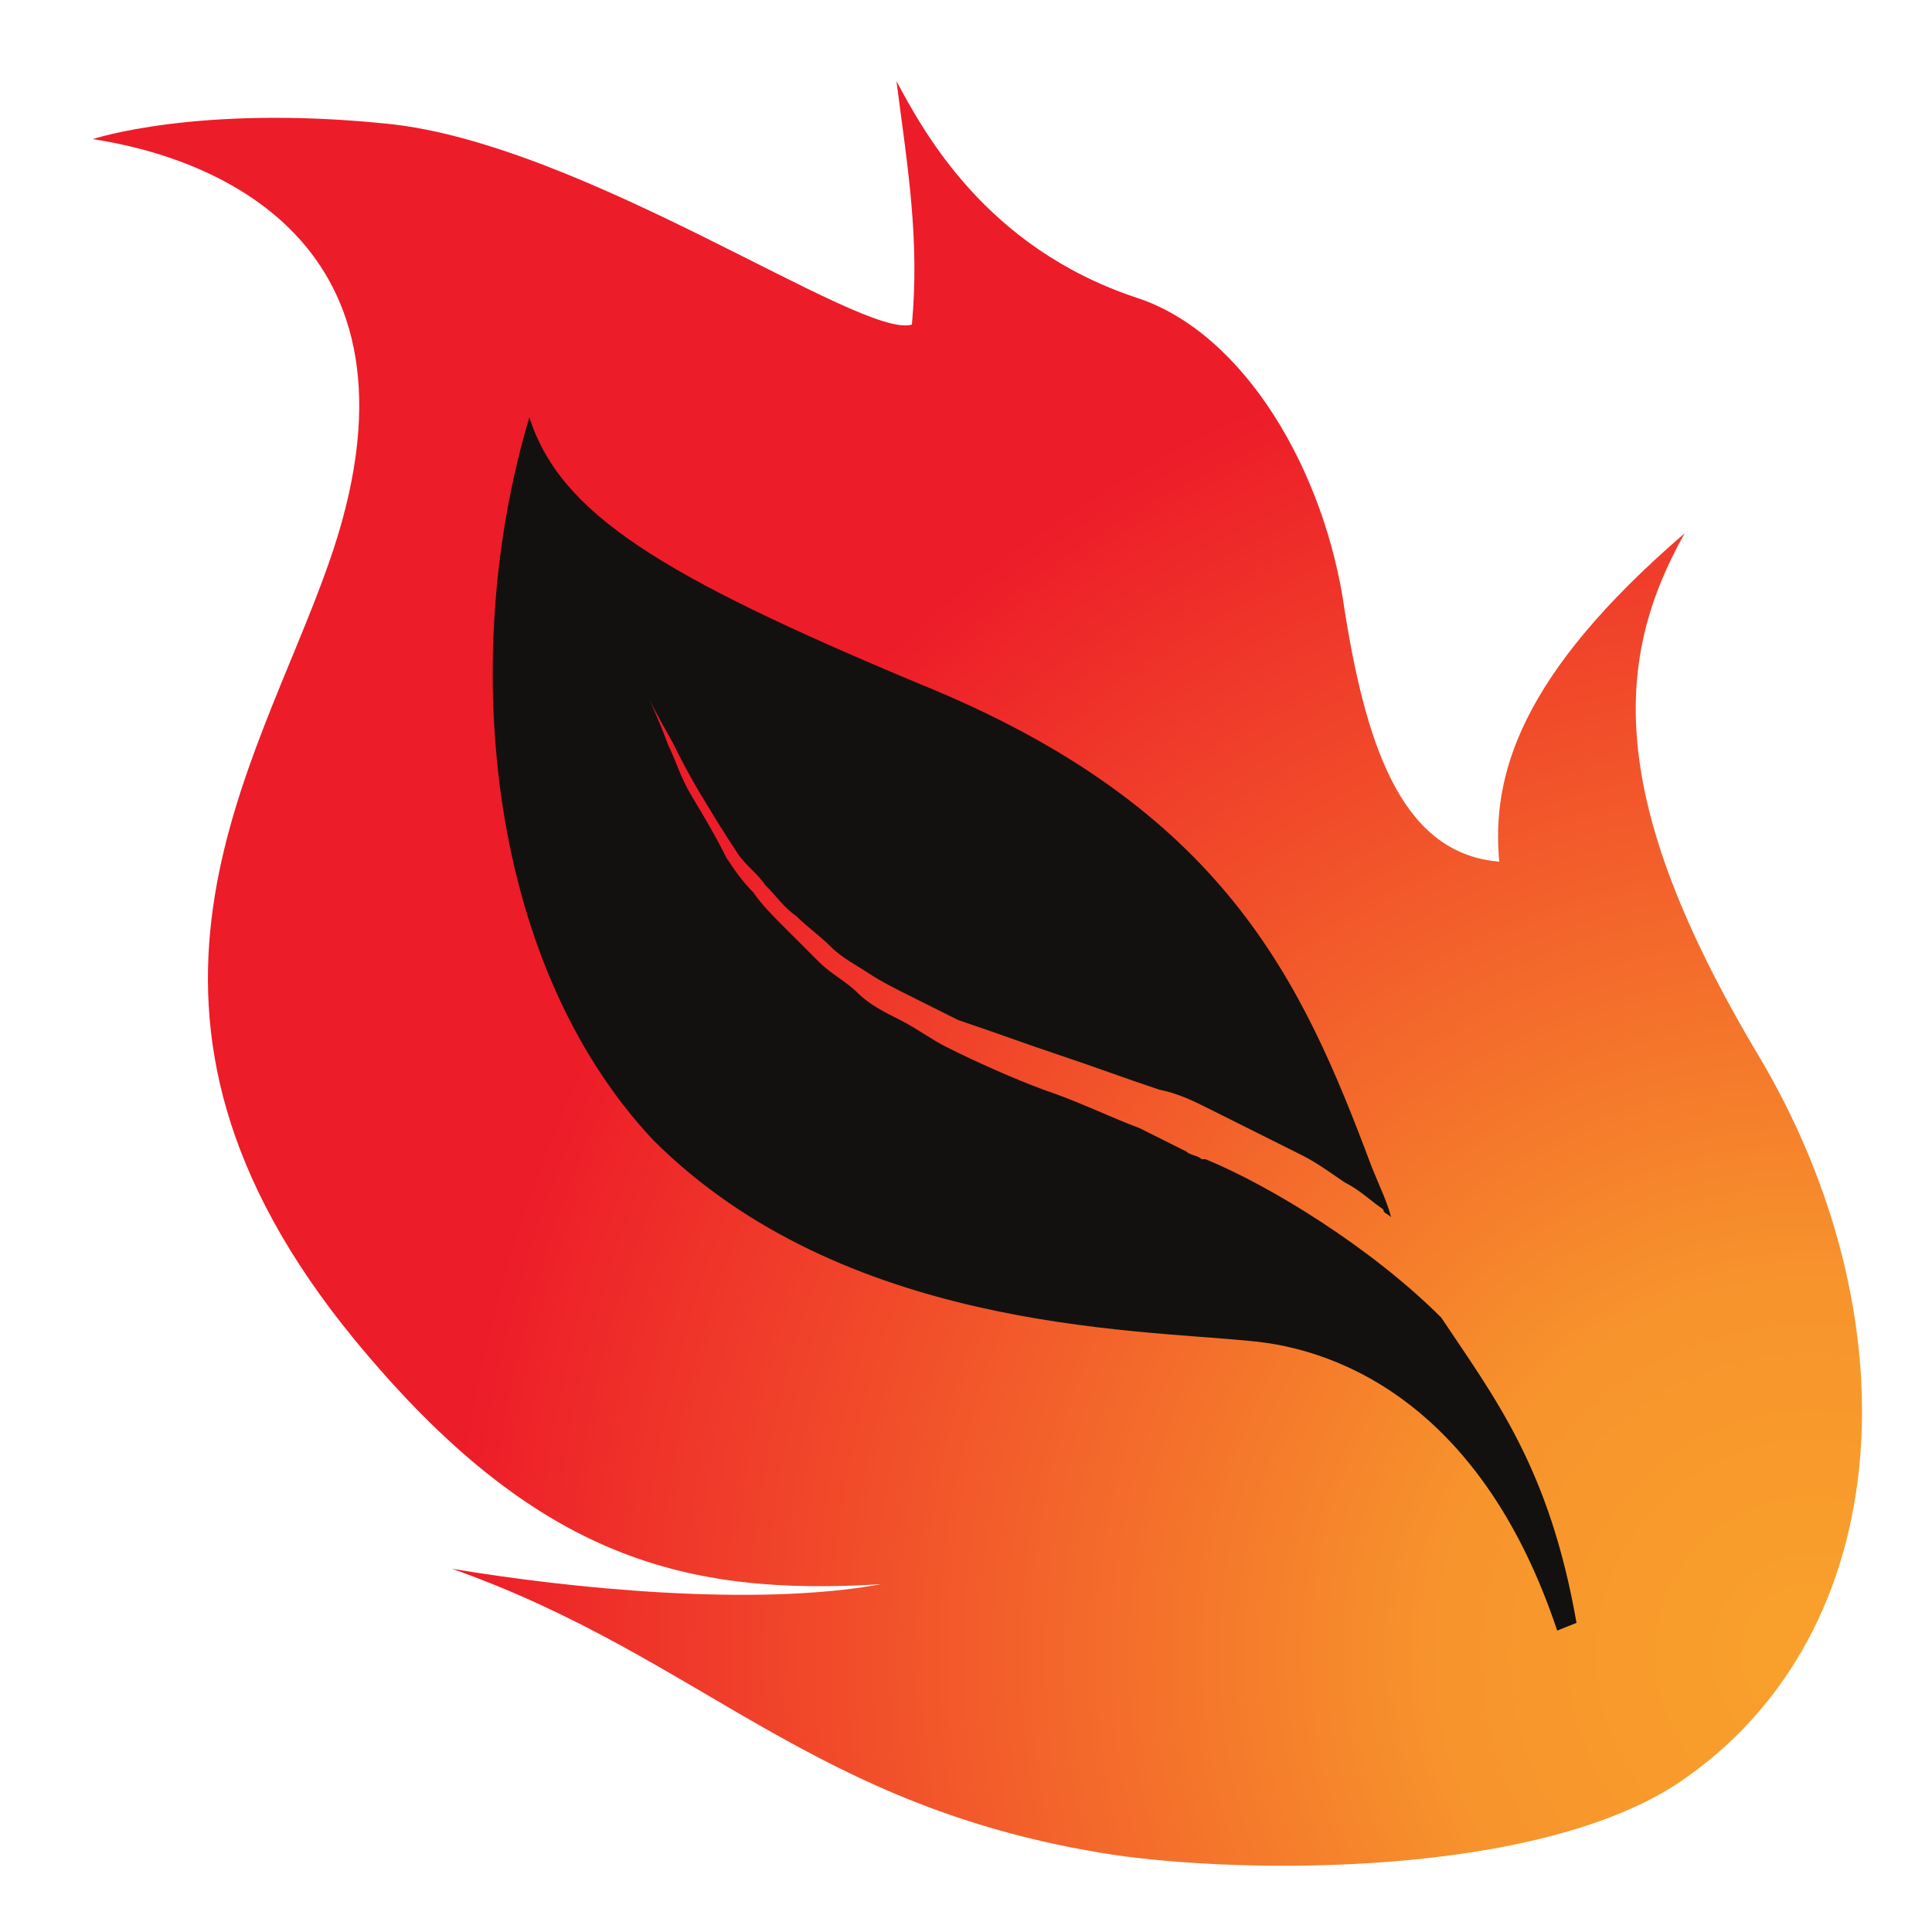
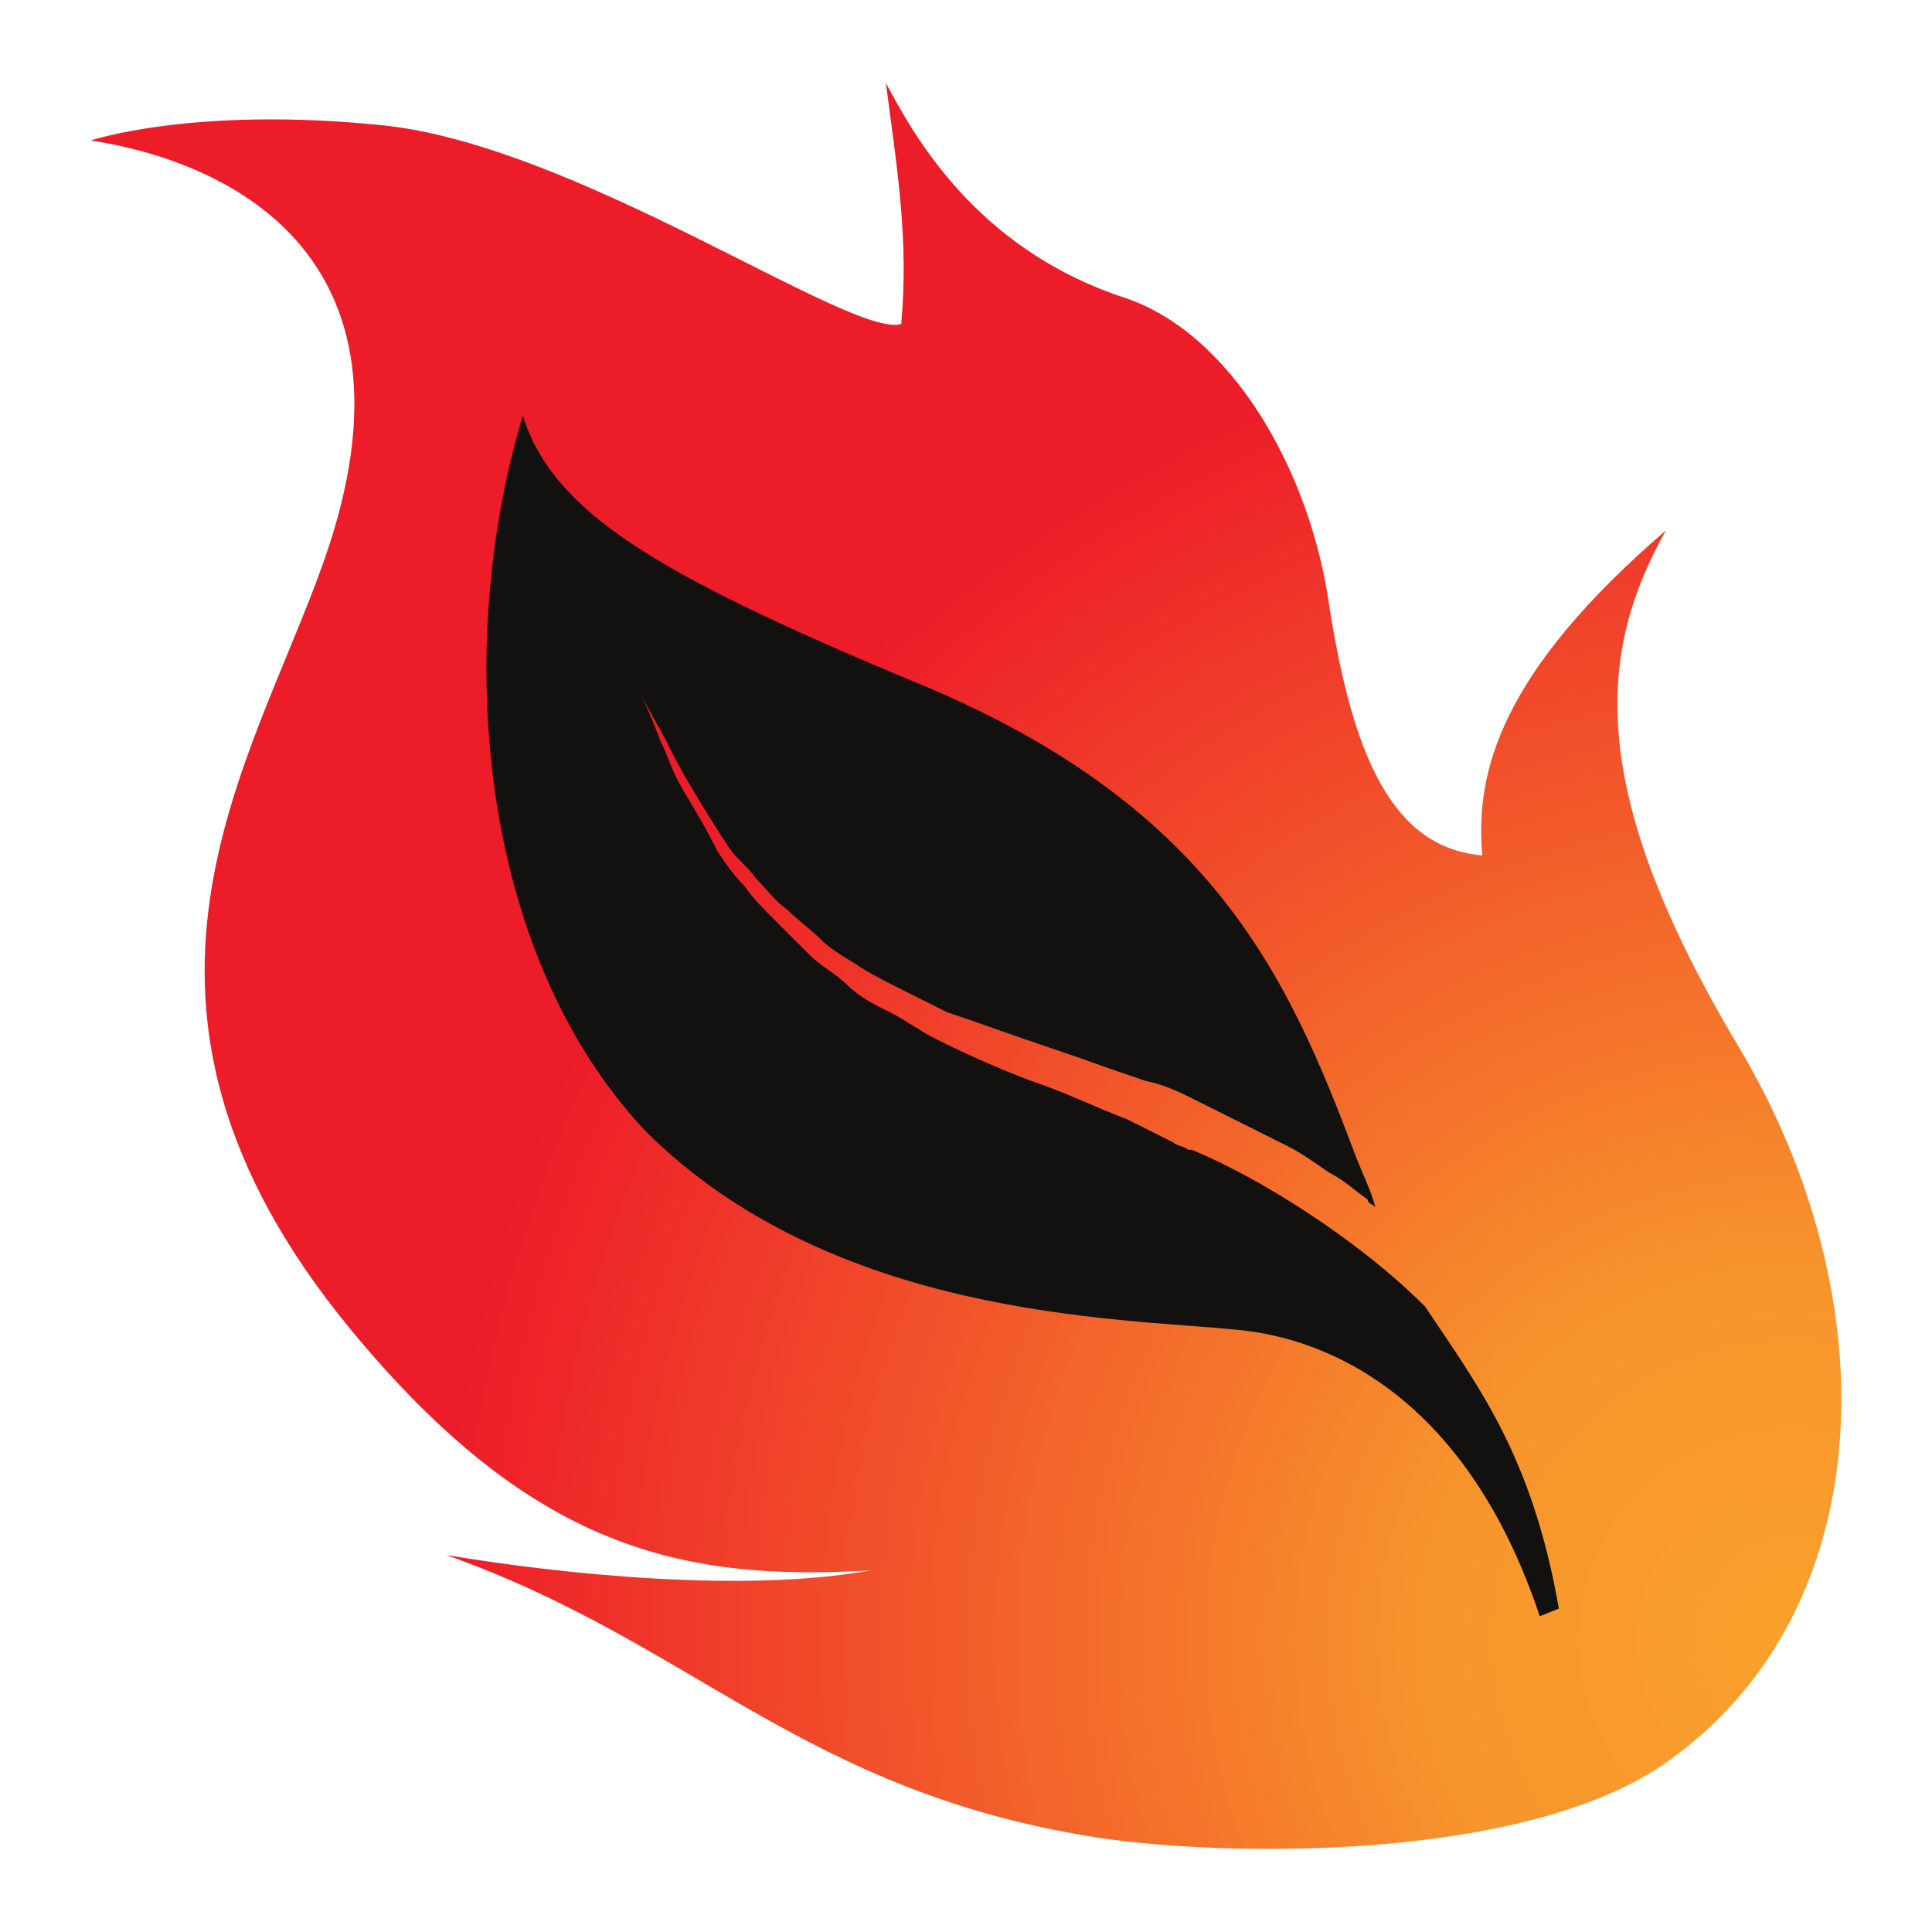
- <svg xmlns="http://www.w3.org/2000/svg" version="1.1" id="Layer_1" x="0px" y="0px" width="50px" height="50px" viewBox="0 0 50 50" enable-background="new 0 0 50 50" xml:space="preserve">
-   <radialGradient id="SVGID_1_" cx="3.667" cy="42.833" r="35.341" gradientTransform="matrix(-1 0 0 1 50.5762 0)" gradientUnits="userSpaceOnUse">
+ <svg xmlns="http://www.w3.org/2000/svg" version="1.1" id="Layer_1" x="0px" y="0px" width="128px" height="128px" viewBox="-32 -32 128 128" enable-background="new -32 -32 128 128" xml:space="preserve">
+   <radialGradient id="SVGID_1_" cx="-582.175" cy="817.685" r="89.522" gradientTransform="matrix(-1 0 0 1 -495.4238 -741)" gradientUnits="userSpaceOnUse">
    <stop offset="0" style="stop-color:#F9A12C" />
    <stop offset="0.274" style="stop-color:#F7942C" />
    <stop offset="1" style="stop-color:#ED1C29" />
  </radialGradient>
-   <path fill="url(#SVGID_1_)" d="M43.5,46.1c5.7-3.9,6-12.1,2-18.8c-4-6.7-3.7-10.3-1.9-13.5c-4.3,3.7-5,6.3-4.8,8.5  c-2.4-0.2-3.4-2.7-4-6.5c-0.5-3.6-2.6-7.2-5.4-8.1c-3.9-1.3-5.5-4.3-6.2-5.6c0.3,2.3,0.6,4.1,0.4,6.3C22.3,8.8,15.1,3.7,10,3.2  C5.1,2.7,2.4,3.6,2.4,3.6c3.3,0.5,9,2.8,6.1,11C6.6,20,2.2,26.2,9.2,34.7c4.7,5.7,8.6,6.6,13.6,6.3c-3.3,0.6-8.1,0.1-11.1-0.4  c6.5,2.3,9.3,6.2,17.1,7.4C32.2,48.5,39.8,48.6,43.5,46.1z" />
-   <path fill="#13110F" d="M13.7,10.8c0.8,2.5,3.4,4.1,10.1,6.9c7.9,3.2,9.9,7.7,11.7,12.5c0.2,0.5,0.4,0.9,0.5,1.3  c-0.1-0.1-0.2-0.1-0.2-0.2c-0.3-0.2-0.6-0.5-1-0.7c-0.3-0.2-0.7-0.5-1.1-0.7c-0.4-0.2-0.8-0.4-1.2-0.6c-0.2-0.1-0.4-0.2-0.6-0.3  c-0.2-0.1-0.4-0.2-0.6-0.3c-0.4-0.2-0.8-0.4-1.3-0.5c-0.9-0.3-1.7-0.6-2.6-0.9c-0.9-0.3-1.7-0.6-2.6-0.9c-0.4-0.2-0.8-0.4-1.2-0.6  c-0.4-0.2-0.8-0.4-1.1-0.6c-0.3-0.2-0.7-0.4-1-0.7c-0.3-0.3-0.6-0.5-0.9-0.8c-0.3-0.2-0.5-0.5-0.8-0.8c-0.2-0.3-0.5-0.5-0.7-0.8  c-0.4-0.6-0.7-1.1-1-1.6c-0.3-0.5-0.5-0.9-0.7-1.3c-0.4-0.7-0.6-1.1-0.6-1.1s0.2,0.4,0.5,1.2c0.2,0.4,0.3,0.8,0.6,1.3  c0.3,0.5,0.6,1,0.9,1.6c0.2,0.3,0.4,0.6,0.7,0.9c0.2,0.3,0.5,0.6,0.8,0.9c0.3,0.3,0.6,0.6,0.9,0.9c0.3,0.3,0.7,0.5,1,0.8  c0.3,0.3,0.7,0.5,1.1,0.7c0.4,0.2,0.8,0.5,1.2,0.7c0.8,0.4,1.7,0.8,2.5,1.1c0.9,0.3,1.7,0.7,2.5,1c0.4,0.2,0.8,0.4,1.2,0.6  c0.1,0.1,0.3,0.1,0.4,0.2c0,0,0,0,0.1,0c1.7,0.7,4.3,2.3,6.1,4.1c1.4,2.1,2.8,3.9,3.5,7.9l-0.5,0.2c-1.9-5.7-5.5-7.3-8-7.5  c-3-0.3-10.5-0.3-15.4-5.2C12.5,24.8,11.9,16.8,13.7,10.8z" />
+   <path fill="url(#SVGID_1_)" d="M78.116,84.958c14.438-9.877,15.198-30.648,5.066-47.62c-10.133-16.971-9.374-26.09-4.813-34.196  c-10.893,9.373-12.665,15.959-12.161,21.531c-6.075-0.507-8.608-6.839-10.13-16.464c-1.269-9.117-6.585-18.236-13.677-20.518  c-9.88-3.294-13.932-10.893-15.707-14.185c0.761,5.826,1.519,10.386,1.014,15.958C24.416-9.524,6.178-22.442-6.74-23.708  c-12.414-1.266-19.253,1.014-19.253,1.014c8.361,1.267,22.798,7.091,15.451,27.864C-15.354,18.848-26.5,34.555-8.768,56.082  C3.137,70.521,13.017,72.799,25.682,72.041c-8.359,1.52-20.518,0.253-28.116-1.016c16.464,5.828,23.556,15.707,43.313,18.746  C49.493,91.04,68.743,91.289,78.116,84.958z" />
+   <path fill="#13110F" d="M2.632-4.457c2.025,6.333,8.612,10.387,25.582,17.48c20.011,8.105,25.079,19.503,29.639,31.665  c0.506,1.267,1.012,2.278,1.267,3.292c-0.255-0.253-0.508-0.253-0.508-0.51c-0.759-0.506-1.521-1.267-2.535-1.771  c-0.759-0.507-1.772-1.268-2.784-1.771c-1.016-0.509-2.024-1.016-3.04-1.522c-0.508-0.253-1.016-0.508-1.52-0.76  c-0.508-0.252-1.016-0.507-1.523-0.759c-1.012-0.508-2.024-1.013-3.291-1.267c-2.28-0.758-4.308-1.522-6.585-2.28  c-2.283-0.759-4.309-1.521-6.589-2.279c-1.014-0.506-2.026-1.014-3.04-1.522c-1.014-0.507-2.027-1.014-2.786-1.518  c-0.758-0.507-1.773-1.014-2.532-1.774c-0.76-0.758-1.521-1.265-2.279-2.025c-0.76-0.507-1.267-1.268-2.027-2.027  c-0.507-0.759-1.267-1.268-1.772-2.026c-1.014-1.521-1.773-2.785-2.532-4.053c-0.76-1.267-1.267-2.279-1.773-3.292  c-1.014-1.773-1.521-2.787-1.521-2.787s0.507,1.014,1.267,3.039c0.507,1.014,0.761,2.027,1.521,3.292  c0.761,1.267,1.521,2.534,2.278,4.054c0.509,0.759,1.016,1.519,1.775,2.279c0.508,0.758,1.267,1.521,2.027,2.279  c0.76,0.758,1.521,1.521,2.28,2.278c0.76,0.761,1.772,1.265,2.534,2.027c0.758,0.76,1.772,1.268,2.786,1.772s2.027,1.268,3.04,1.771  c2.027,1.015,4.306,2.028,6.333,2.786c2.28,0.759,4.308,1.774,6.333,2.535c1.015,0.509,2.025,1.012,3.039,1.521  c0.253,0.255,0.761,0.255,1.012,0.507c0,0,0,0,0.257,0c4.308,1.773,10.893,5.826,15.449,10.384c3.55,5.321,7.091,9.881,8.865,20.013  l-1.267,0.508C65.2,60.643,56.08,56.59,49.748,56.082c-7.6-0.757-26.597-0.757-39.009-13.173C-0.41,31.006-1.93,10.741,2.632-4.457z  " />
</svg>
